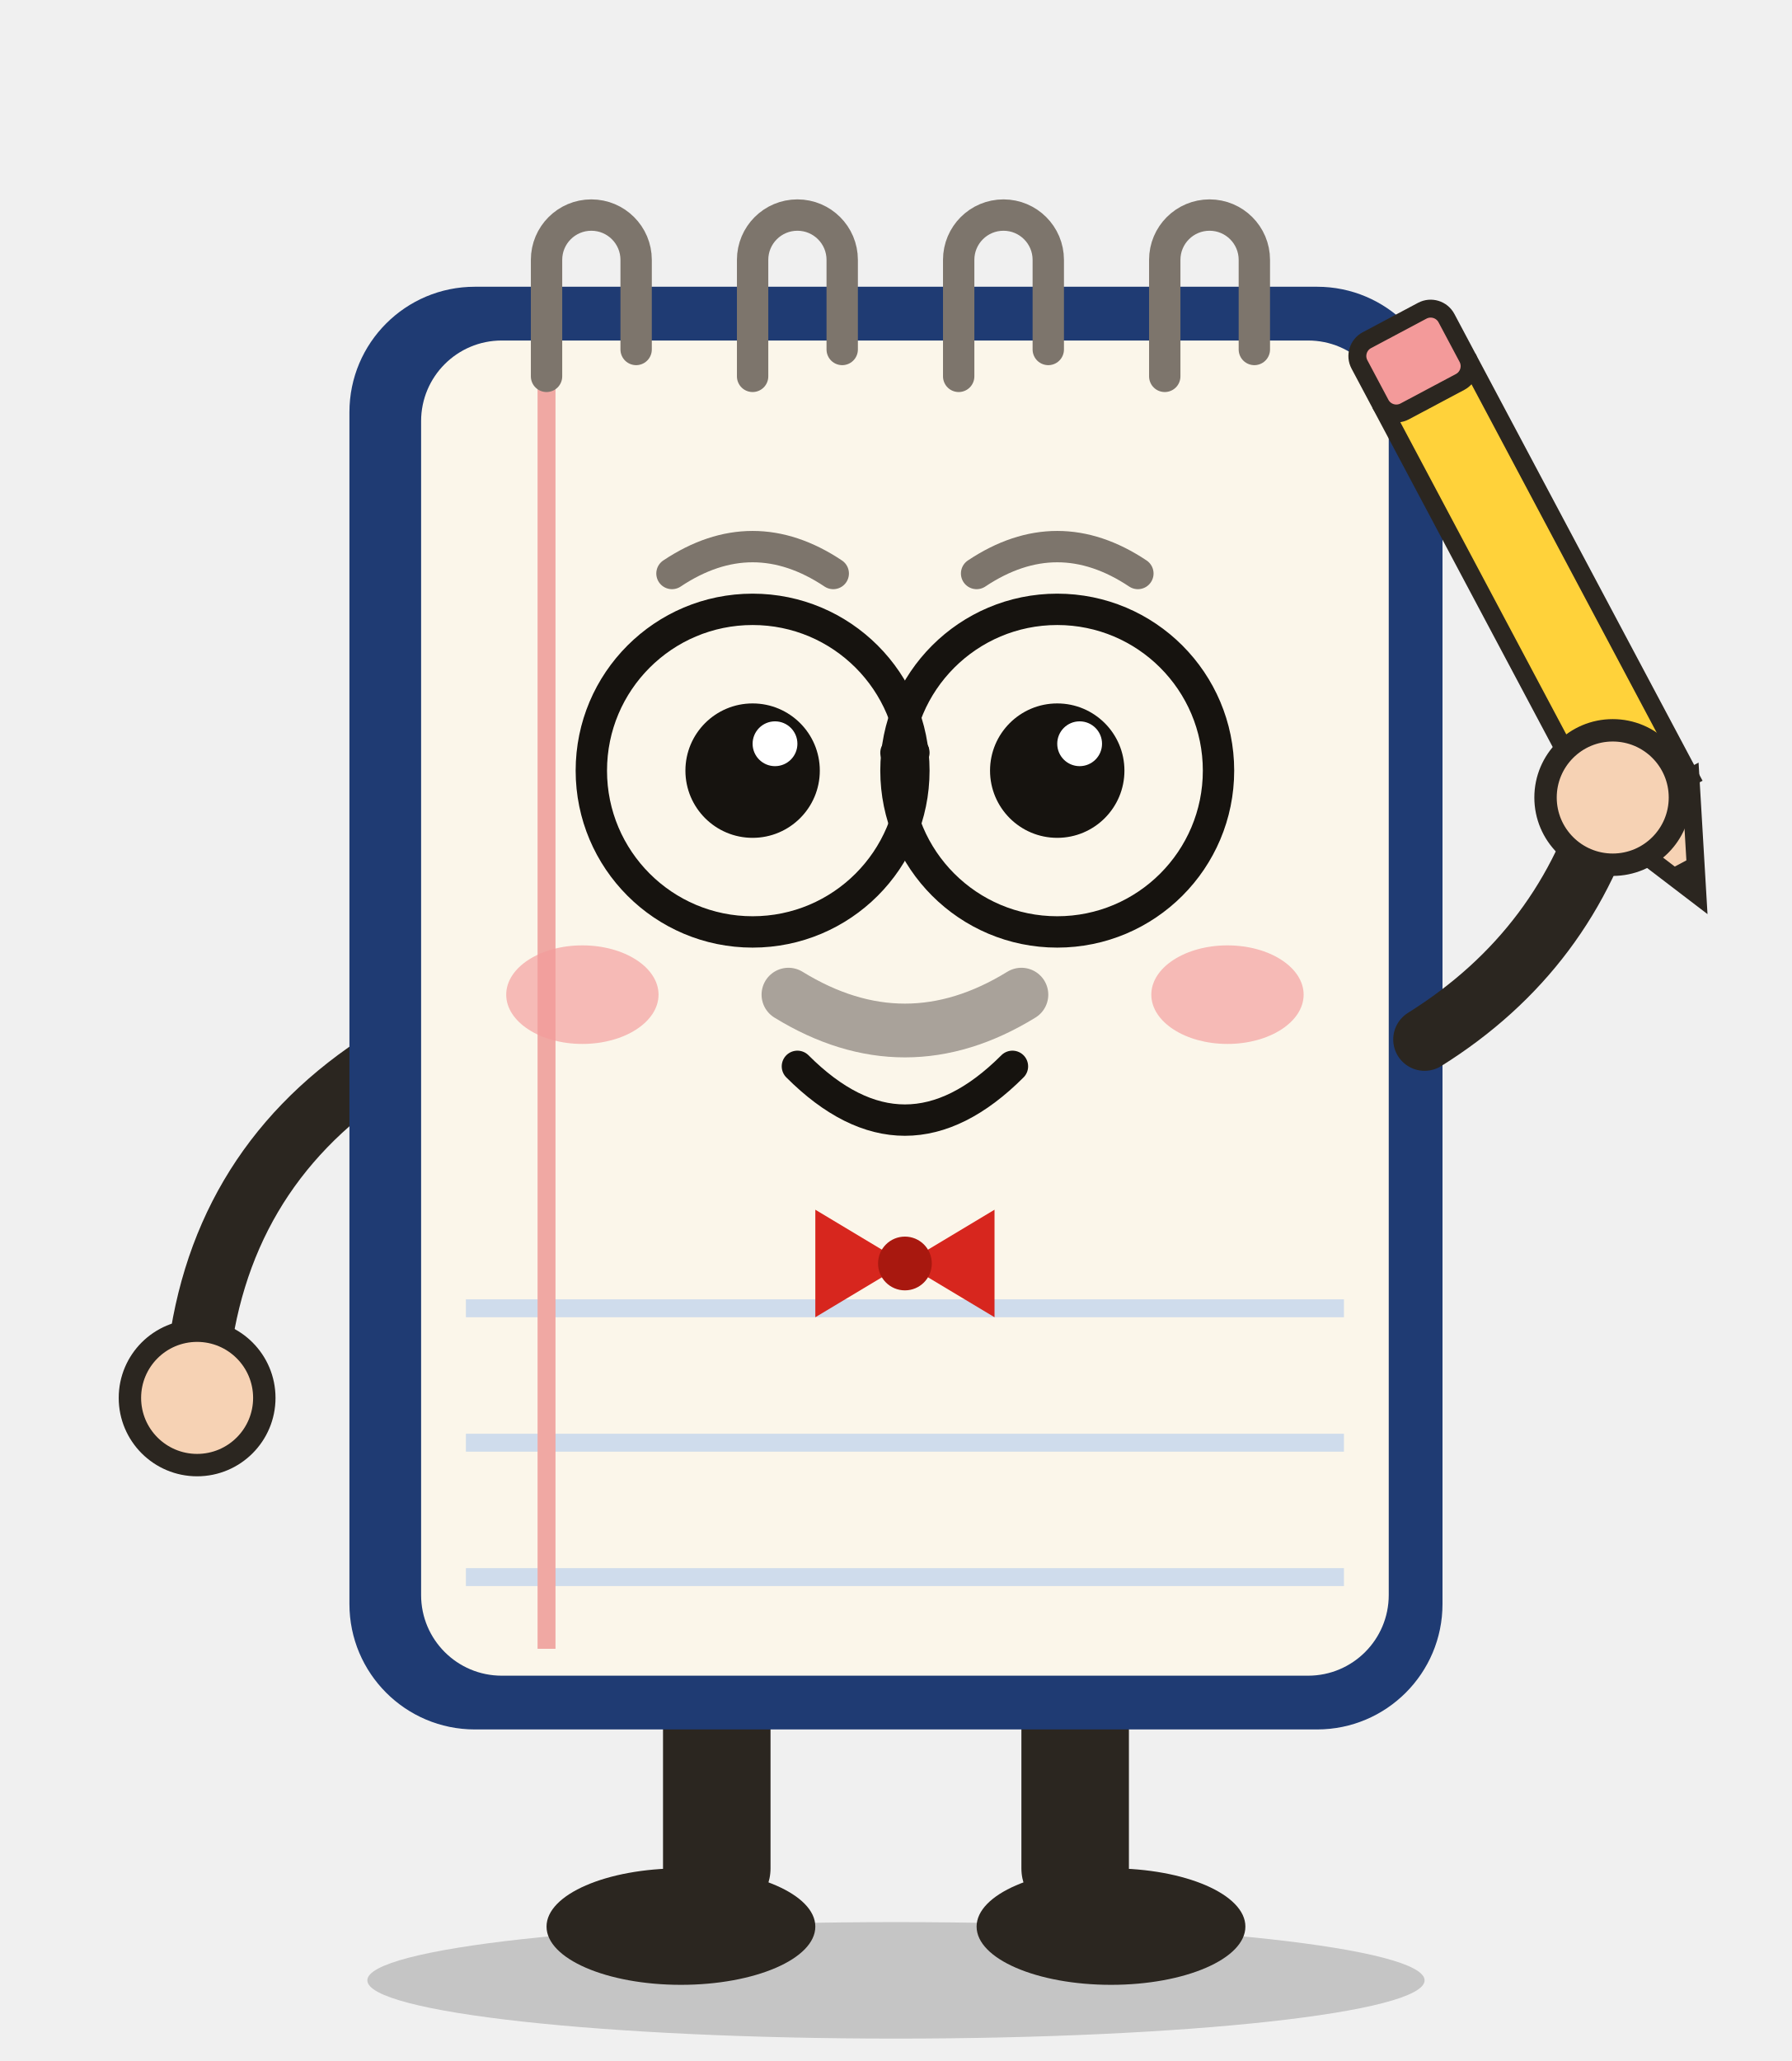
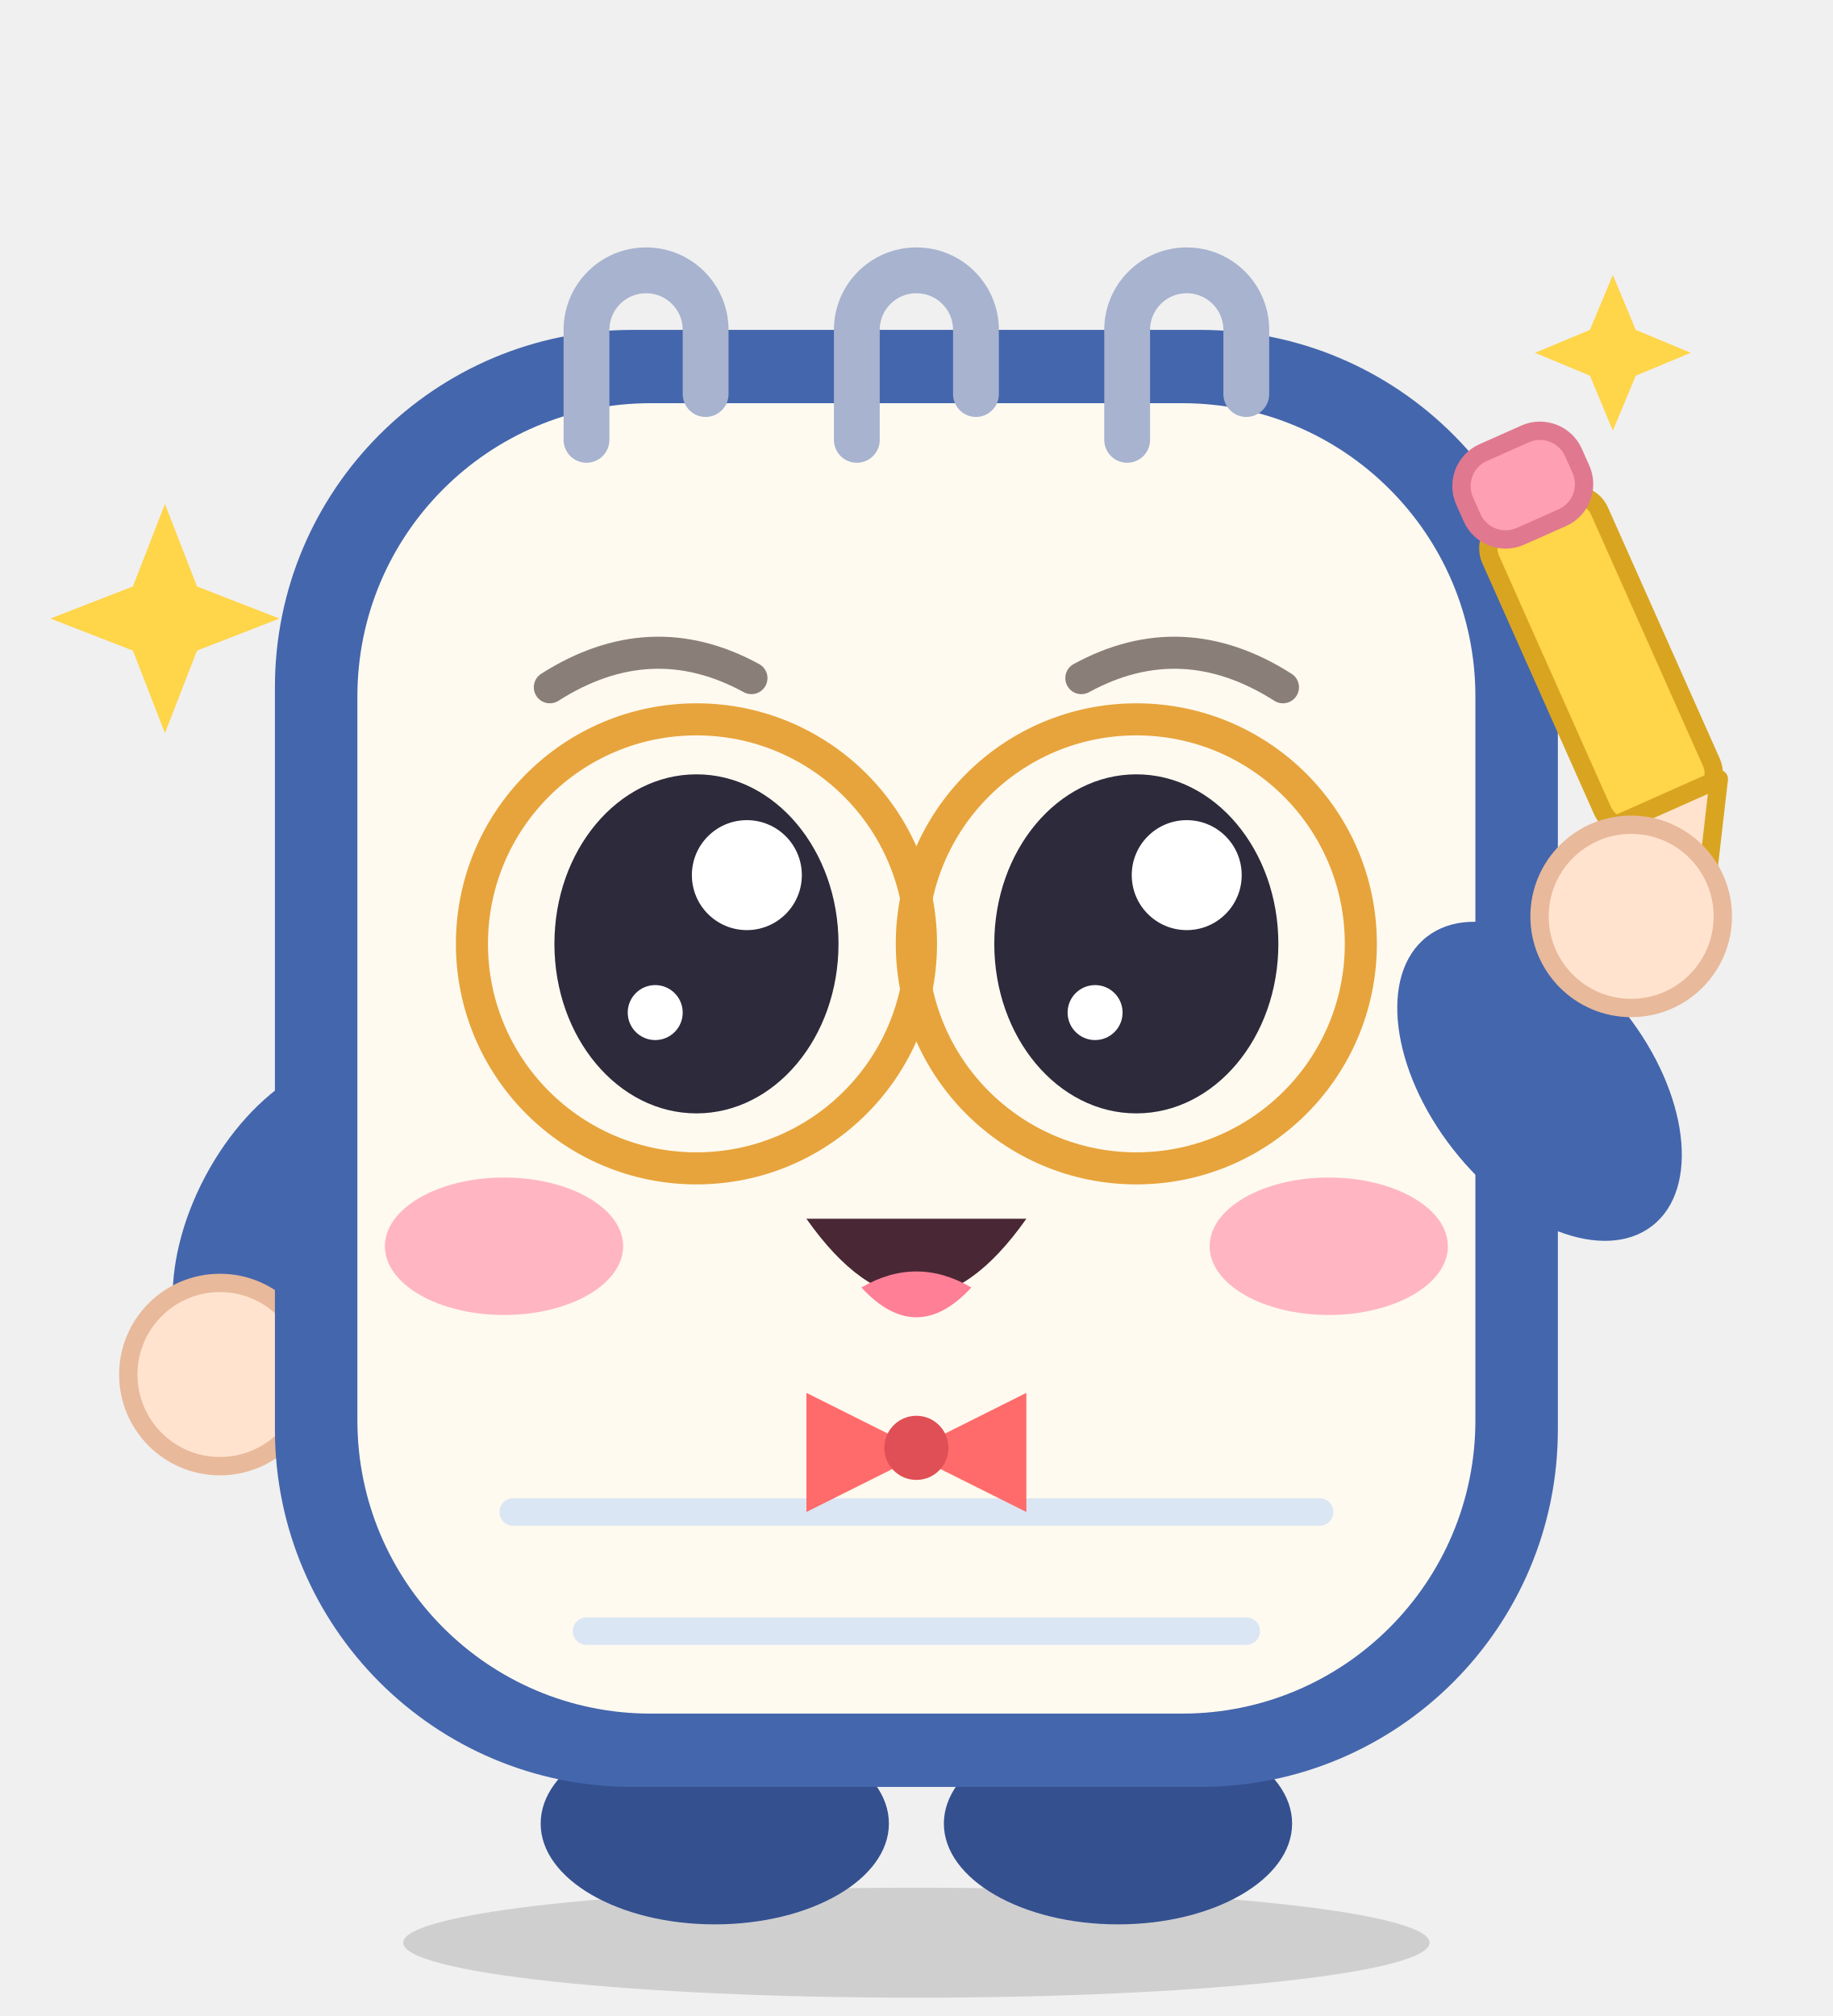
- <svg xmlns="http://www.w3.org/2000/svg" viewBox="0 0 400 460">
-   <ellipse cx="200" cy="442" rx="118" ry="13" fill="#000" opacity=".18" />
-   <rect x="148" y="372" width="24" height="56" rx="11" fill="#2b2620" />
-   <rect x="228" y="372" width="24" height="56" rx="11" fill="#2b2620" />
-   <ellipse cx="152" cy="430" rx="30" ry="13" fill="#2b2620" />
-   <ellipse cx="248" cy="430" rx="30" ry="13" fill="#2b2620" />
-   <path d="M84 238 Q48 262 44 306" stroke="#2b2620" stroke-width="14" fill="none" stroke-linecap="round" />
-   <circle cx="44" cy="312" r="15" fill="#f6d2b4" stroke="#2b2620" stroke-width="5" />
-   <rect x="78" y="64" width="244" height="322" rx="28" fill="#1f3b73" />
-   <rect x="94" y="76" width="216" height="298" rx="18" fill="#fbf6ea" />
-   <g stroke="#cfdcec" stroke-width="4">
-     <line x1="104" y1="292" x2="300" y2="292" />
-     <line x1="104" y1="322" x2="300" y2="322" />
-     <line x1="104" y1="352" x2="300" y2="352" />
+ <svg xmlns="http://www.w3.org/2000/svg" viewBox="0 0 400 440">
+   <ellipse cx="200" cy="424" rx="112" ry="12" fill="#000" opacity=".14" />
+   <ellipse cx="156" cy="398" rx="38" ry="22" fill="#34508f" />
+   <ellipse cx="244" cy="398" rx="38" ry="22" fill="#34508f" />
+   <g transform="rotate(28 66 268)">
+     <ellipse cx="66" cy="268" rx="24" ry="40" fill="#4466ad" />
  </g>
-   <line x1="122" y1="82" x2="122" y2="368" stroke="#f0a8a3" stroke-width="4" />
-   <g fill="none" stroke="#7d756c" stroke-width="7" stroke-linecap="round">
-     <path d="M122 84 v-26 a10 10 0 0 1 20 0 v20" />
-     <path d="M168 84 v-26 a10 10 0 0 1 20 0 v20" />
-     <path d="M214 84 v-26 a10 10 0 0 1 20 0 v20" />
-     <path d="M260 84 v-26 a10 10 0 0 1 20 0 v20" />
+   <circle cx="48" cy="300" r="20" fill="#ffe3cf" stroke="#e8b99a" stroke-width="4" />
+   <rect x="60" y="72" width="280" height="318" rx="78" fill="#4466ad" />
+   <rect x="78" y="88" width="244" height="286" rx="64" fill="#fffaf0" />
+   <path d="M112 330 h176 M128 356 h144" stroke="#dbe6f4" stroke-width="6" stroke-linecap="round" />
+   <g fill="none" stroke="#a7b3cf" stroke-width="10" stroke-linecap="round">
+     <path d="M128 96 v-24 a13 13 0 0 1 26 0 v14" />
+     <path d="M187 96 v-24 a13 13 0 0 1 26 0 v14" />
+     <path d="M246 96 v-24 a13 13 0 0 1 26 0 v14" />
  </g>
-   <path d="M150 128 q18 -12 36 0" stroke="#7d756c" stroke-width="7" fill="none" stroke-linecap="round" />
-   <path d="M218 128 q18 -12 36 0" stroke="#7d756c" stroke-width="7" fill="none" stroke-linecap="round" />
-   <circle cx="168" cy="172" r="15" fill="#16130f" />
-   <circle cx="236" cy="172" r="15" fill="#16130f" />
-   <circle cx="173" cy="166" r="5" fill="#fff" />
-   <circle cx="241" cy="166" r="5" fill="#fff" />
-   <circle cx="168" cy="172" r="36" fill="none" stroke="#16130f" stroke-width="7" />
-   <circle cx="236" cy="172" r="36" fill="none" stroke="#16130f" stroke-width="7" />
-   <path d="M204 168 q-2 -8 0 0" stroke="#16130f" stroke-width="7" />
-   <line x1="200" y1="168" x2="204" y2="168" stroke="#16130f" stroke-width="7" stroke-linecap="round" />
-   <path d="M176 222 q26 16 52 0" stroke="#a9a29a" stroke-width="12" fill="none" stroke-linecap="round" />
-   <path d="M178 238 Q202 262 226 238" stroke="#16130f" stroke-width="7" fill="none" stroke-linecap="round" />
-   <ellipse cx="130" cy="222" rx="17" ry="11" fill="#f39a9a" opacity=".65" />
-   <ellipse cx="274" cy="222" rx="17" ry="11" fill="#f39a9a" opacity=".65" />
-   <path d="M182 270 l20 12 l20 -12 v24 l-20 -12 l-20 12 z" fill="#d7261e" />
-   <circle cx="202" cy="282" r="6" fill="#a8180f" />
-   <path d="M318 232 Q350 212 360 176" stroke="#2b2620" stroke-width="14" fill="none" stroke-linecap="round" />
-   <g transform="translate(362 168) rotate(-28)">
-     <rect x="-11" y="-92" width="22" height="104" fill="#ffd23a" stroke="#2b2620" stroke-width="4" />
-     <rect x="-11" y="-108" width="22" height="18" rx="4" fill="#f39a9a" stroke="#2b2620" stroke-width="4" />
-     <path d="M-11 12 L0 36 L11 12 z" fill="#f6d2b4" stroke="#2b2620" stroke-width="4" />
-     <path d="M-4 28 L0 36 L4 28 z" fill="#2b2620" />
+   <path d="M120 150 q22 -14 44 -2" stroke="#8a7f78" stroke-width="7" fill="none" stroke-linecap="round" />
+   <path d="M236 148 q22 -12 44 2" stroke="#8a7f78" stroke-width="7" fill="none" stroke-linecap="round" />
+   <ellipse cx="152" cy="206" rx="31" ry="37" fill="#2c2a3b" />
+   <ellipse cx="248" cy="206" rx="31" ry="37" fill="#2c2a3b" />
+   <circle cx="163" cy="191" r="12" fill="#fff" />
+   <circle cx="143" cy="221" r="6" fill="#fff" />
+   <circle cx="259" cy="191" r="12" fill="#fff" />
+   <circle cx="239" cy="221" r="6" fill="#fff" />
+   <circle cx="152" cy="206" r="49" fill="none" stroke="#e7a43c" stroke-width="7" />
+   <circle cx="248" cy="206" r="49" fill="none" stroke="#e7a43c" stroke-width="7" />
+   <ellipse cx="110" cy="272" rx="26" ry="15" fill="#ff9fb3" opacity=".75" />
+   <ellipse cx="290" cy="272" rx="26" ry="15" fill="#ff9fb3" opacity=".75" />
+   <path d="M176 266 Q200 300 224 266 Z" fill="#4a2734" />
+   <path d="M188 281 Q200 294 212 281 Q200 274 188 281 Z" fill="#ff7f97" />
+   <path d="M176 304 l24 12 l24 -12 v26 l-24 -12 l-24 12 z" fill="#ff6b6b" />
+   <circle cx="200" cy="316" r="7" fill="#e04f55" />
+   <g transform="rotate(-38 336 236)">
+     <ellipse cx="336" cy="236" rx="24" ry="40" fill="#4466ad" />
  </g>
-   <circle cx="360" cy="178" r="15" fill="#f6d2b4" stroke="#2b2620" stroke-width="5" />
+   <g transform="translate(360 168) rotate(-24)">
+     <rect x="-13" y="-62" width="26" height="72" rx="6" fill="#ffd54a" stroke="#d9a520" stroke-width="4" />
+     <rect x="-13" y="-78" width="26" height="20" rx="8" fill="#ff9fb3" stroke="#e07890" stroke-width="4" />
+     <path d="M-13 8 L0 30 L13 8 z" fill="#ffe3cf" stroke="#d9a520" stroke-width="4" stroke-linejoin="round" />
+   </g>
+   <circle cx="356" cy="200" r="20" fill="#ffe3cf" stroke="#e8b99a" stroke-width="4" />
+   <g fill="#ffd54a">
+     <path d="M36 110 l7 18 l18 7 l-18 7 l-7 18 l-7 -18 l-18 -7 l18 -7 z" />
+     <path d="M352 60 l5 12 l12 5 l-12 5 l-5 12 l-5 -12 l-12 -5 l12 -5 z" />
+   </g>
</svg>
